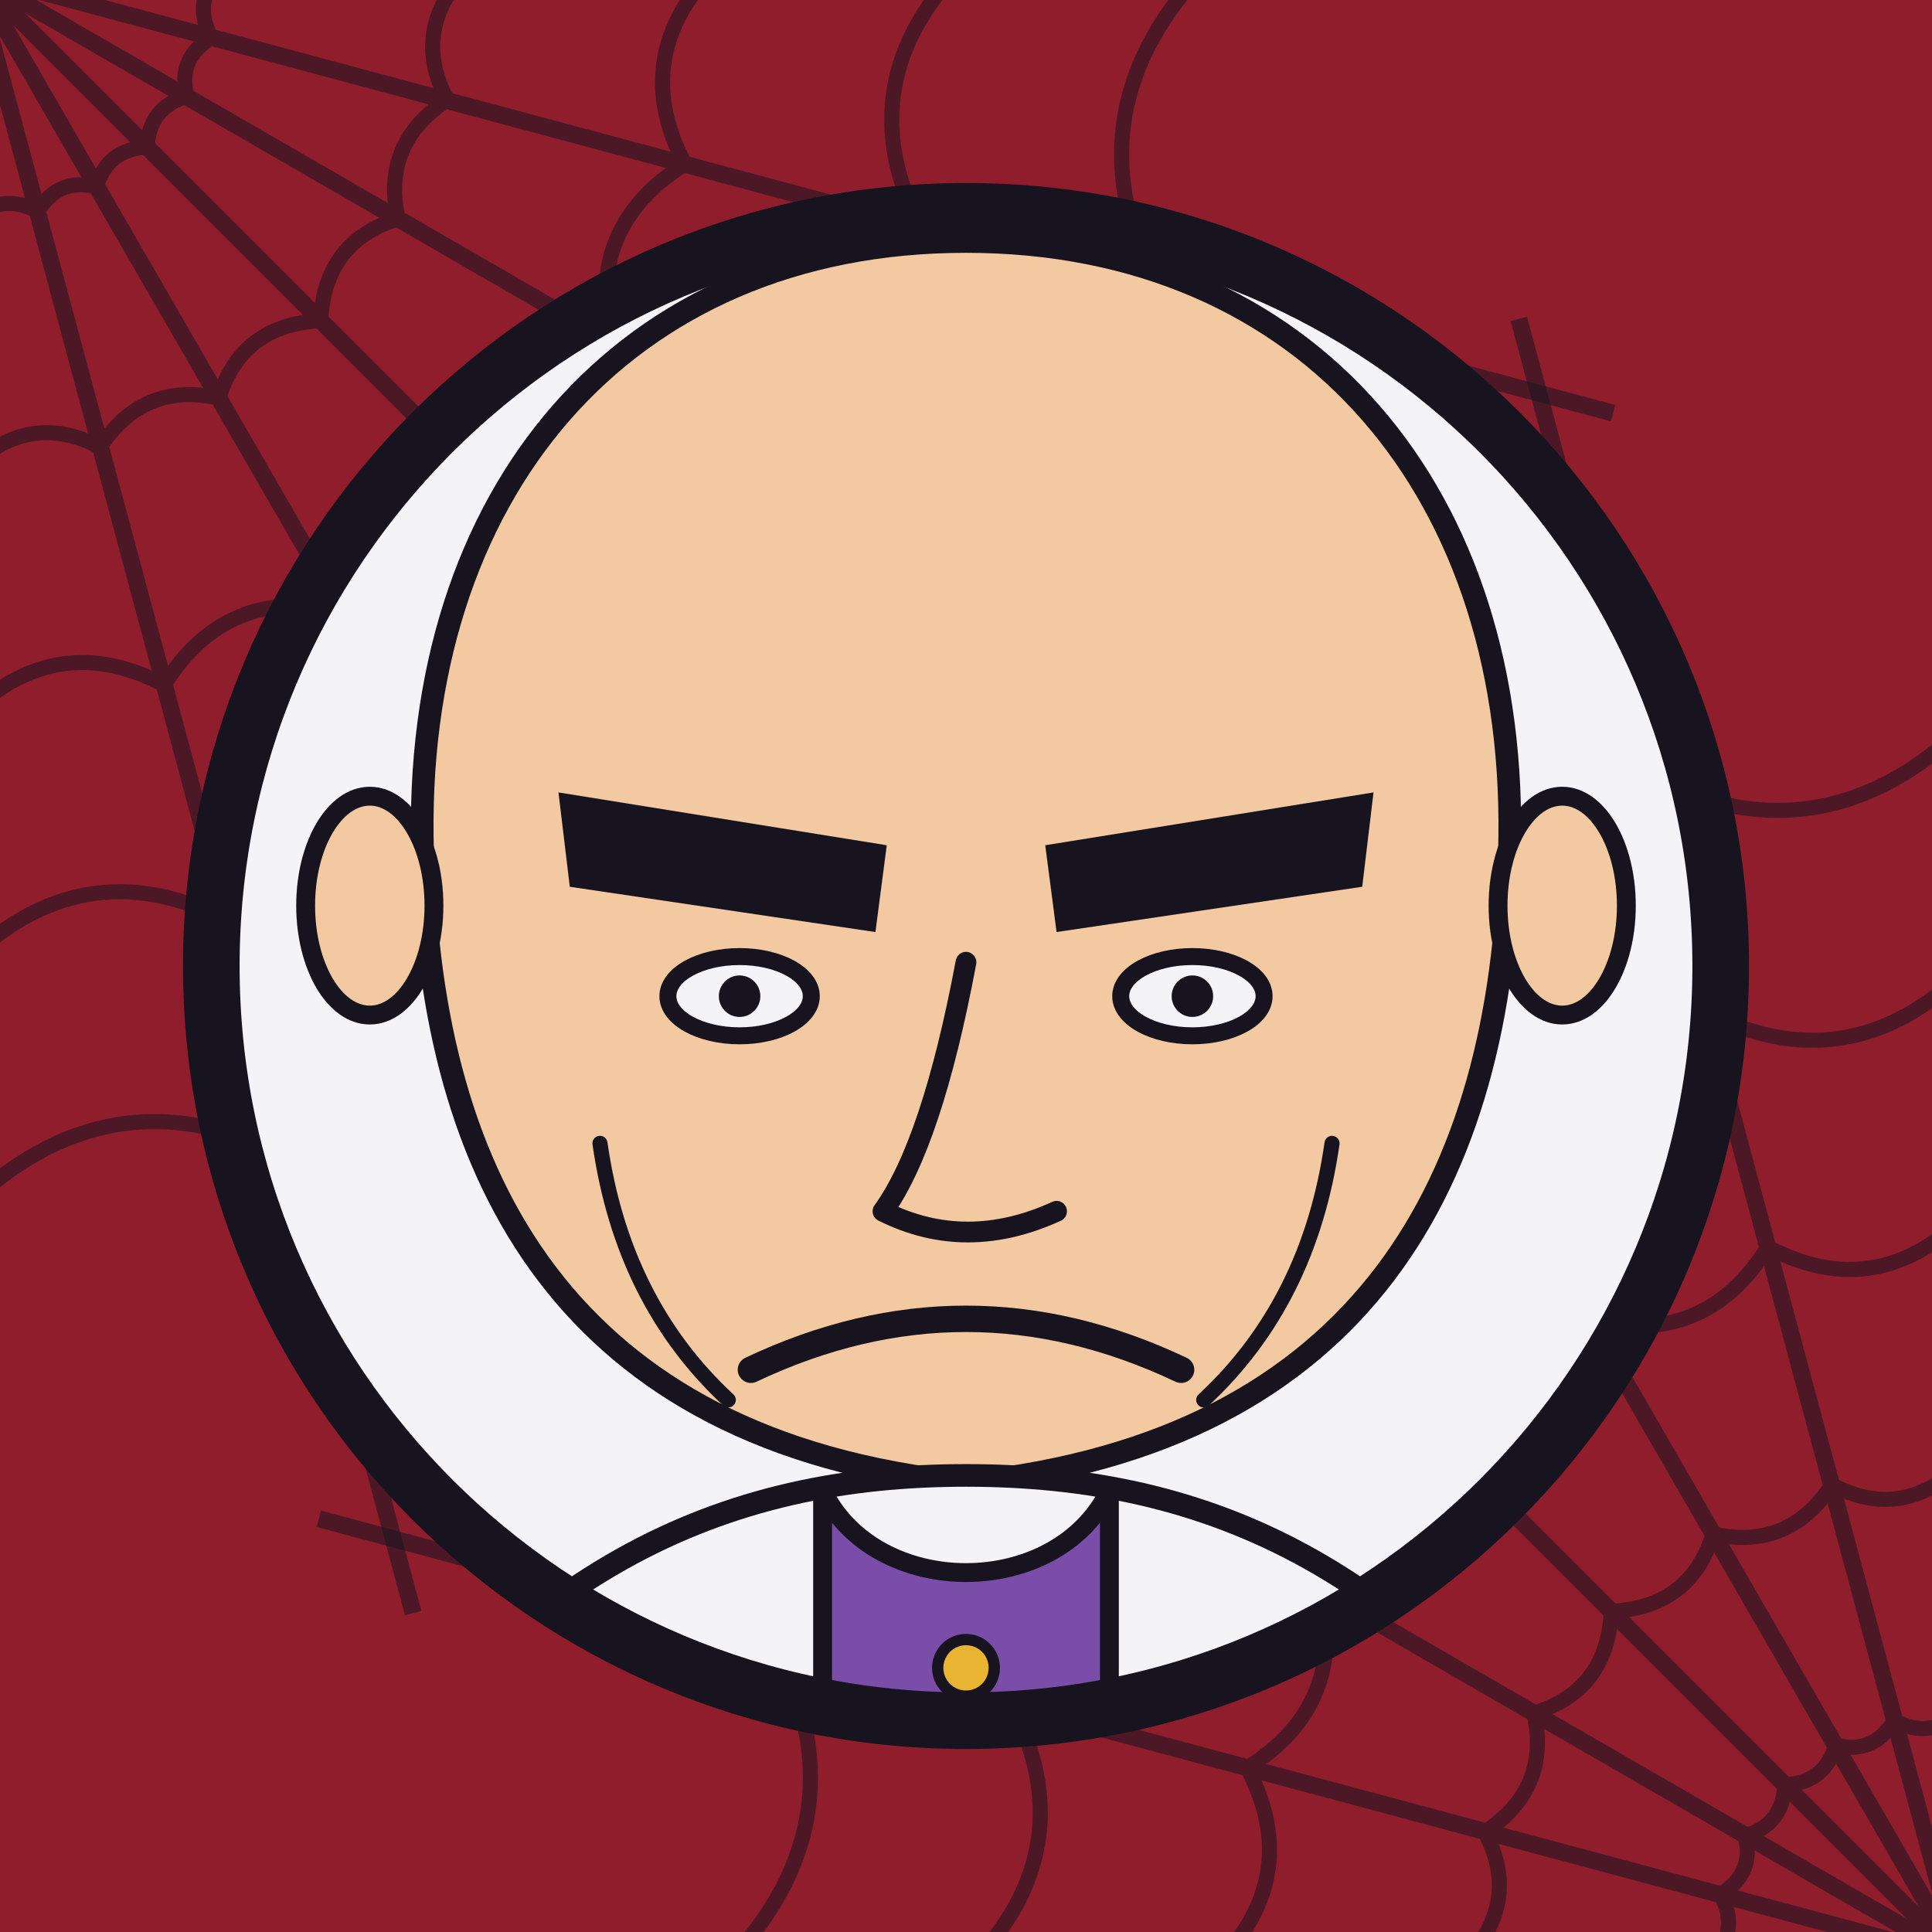
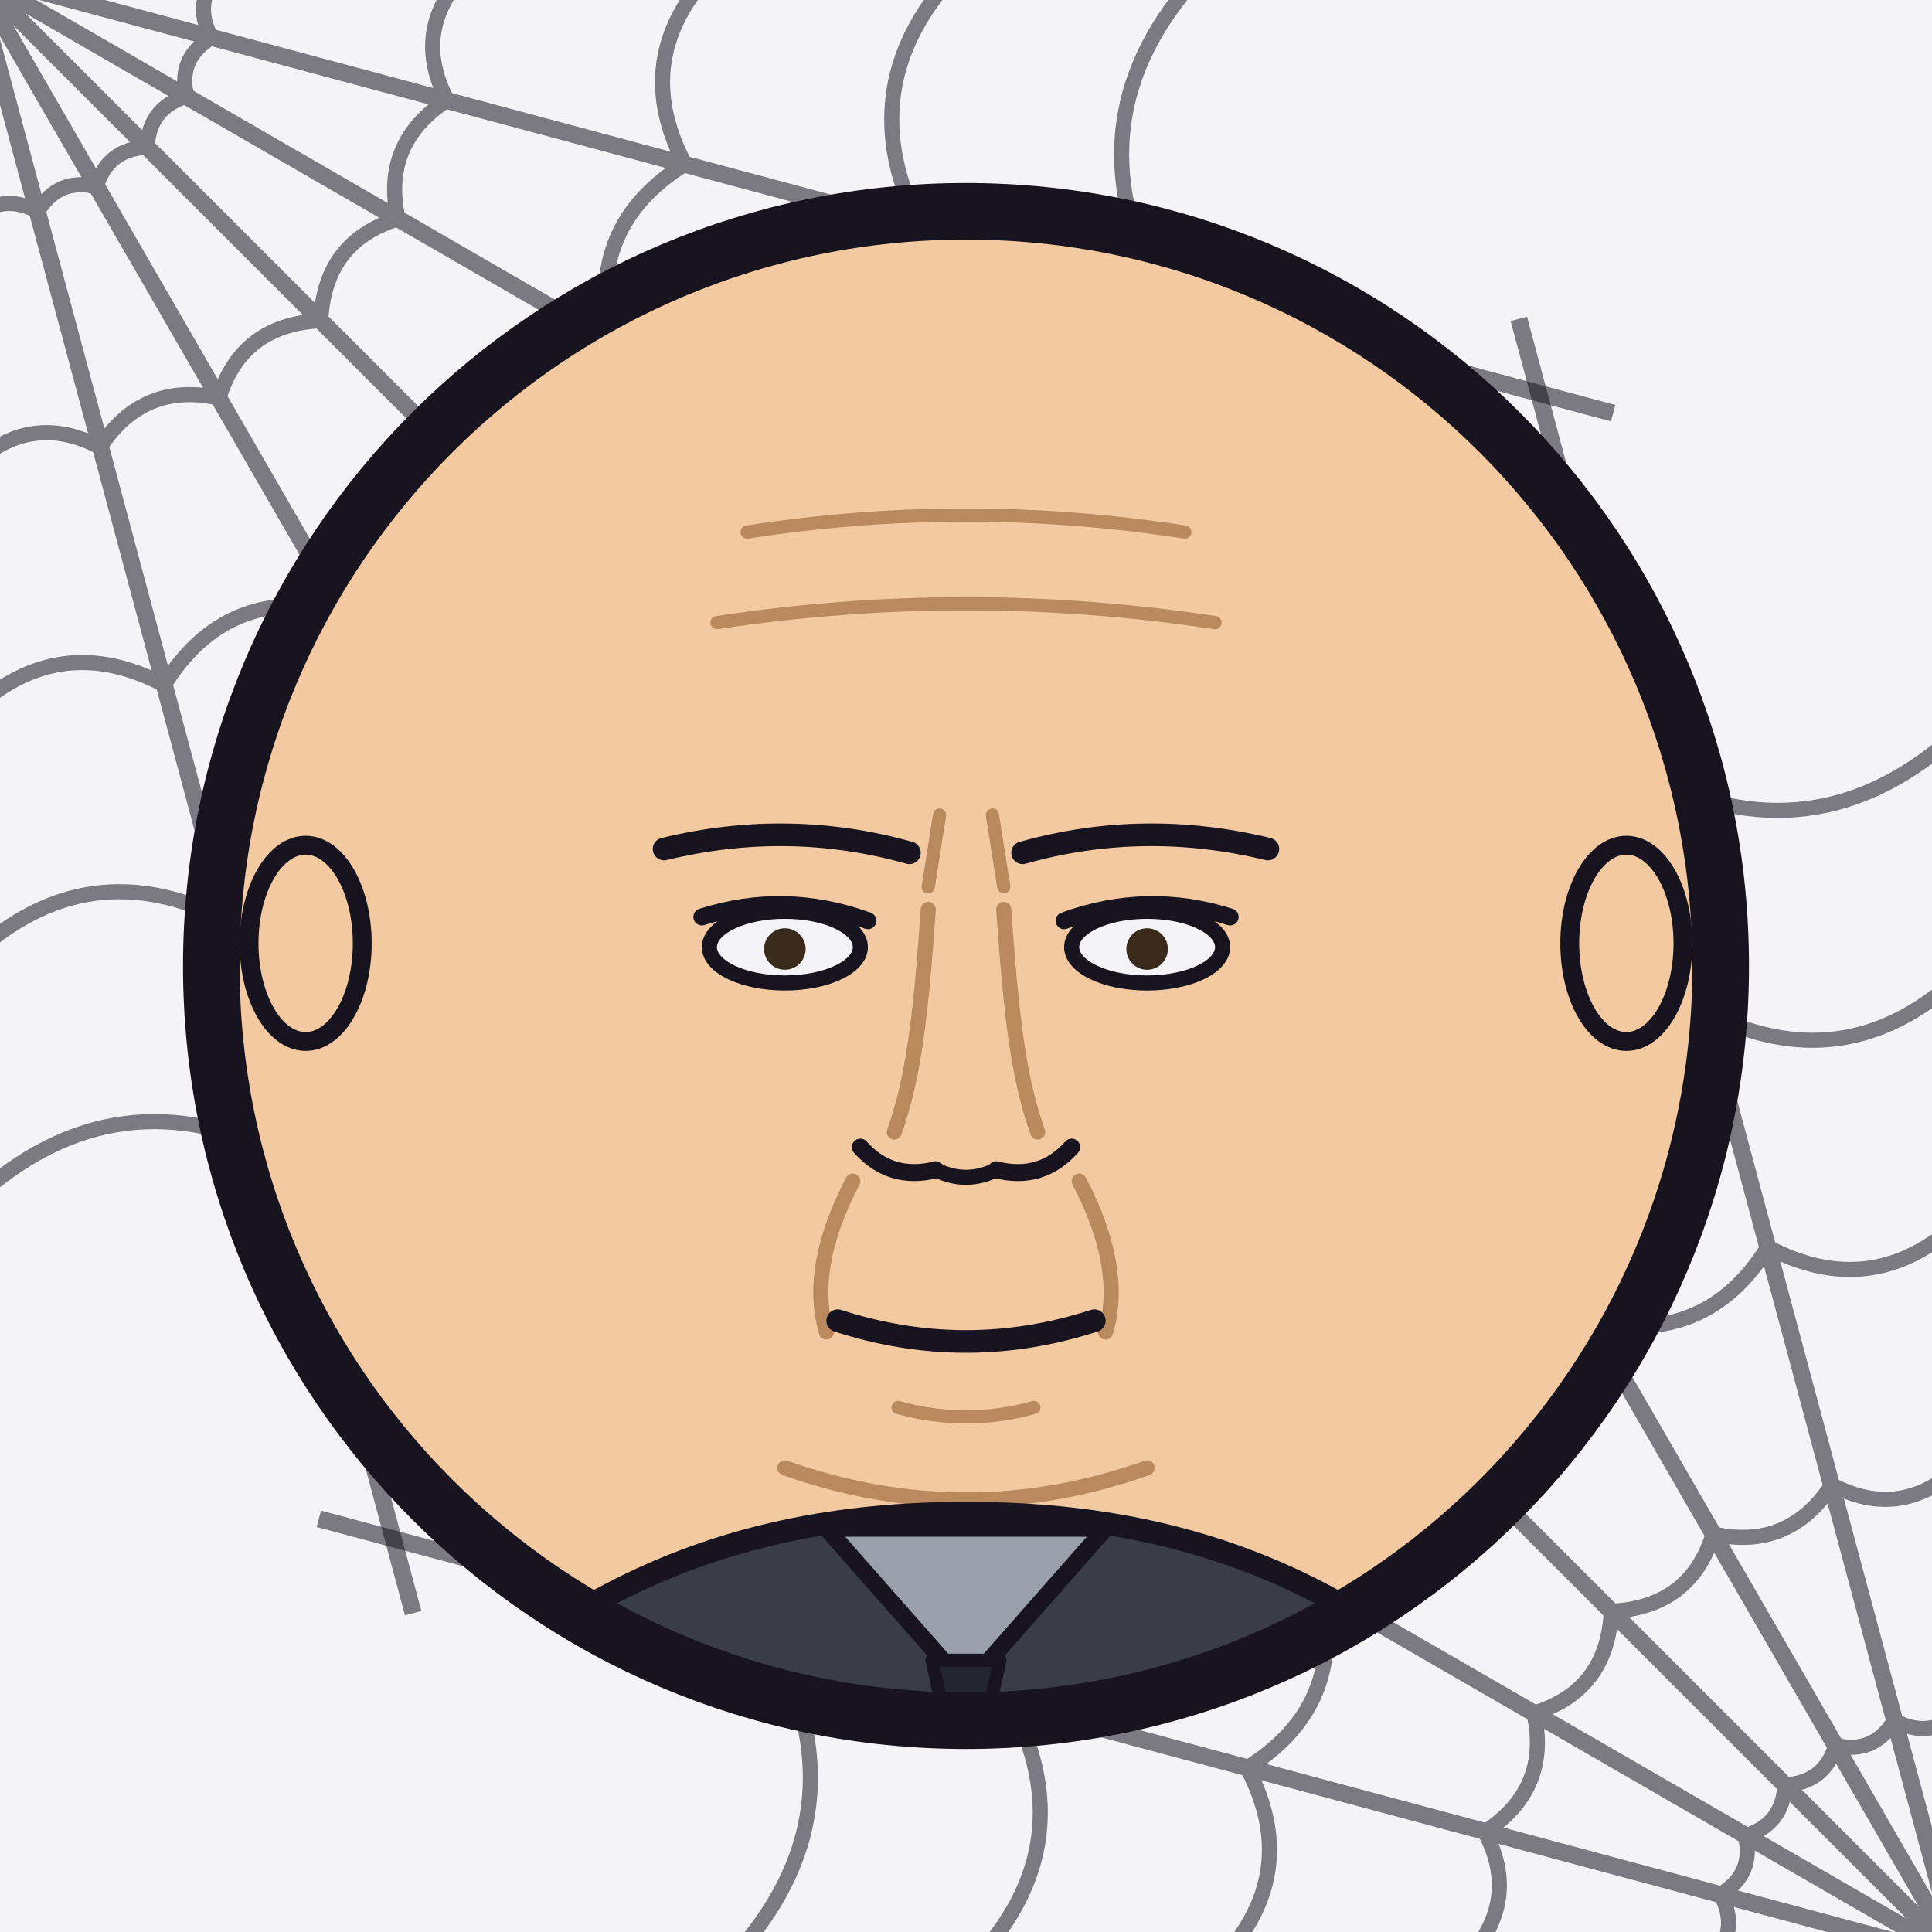
<svg xmlns="http://www.w3.org/2000/svg" viewBox="0 0 1024 1024">
-   <rect x="0" y="0" width="1024" height="1024" fill="#8f1d2c" />
+   <rect x="0" y="0" width="1024" height="1024" fill="#f4f4f8" />
  <g stroke="#17141f" fill="none" opacity="0.55">
    <line x1="-14" y1="-14" x2="886" y2="-14" stroke-width="9" />
    <line x1="-14" y1="-14" x2="855" y2="219" stroke-width="9" />
    <line x1="-14" y1="-14" x2="765" y2="436" stroke-width="9" />
    <line x1="-14" y1="-14" x2="622" y2="622" stroke-width="9" />
    <line x1="-14" y1="-14" x2="436" y2="765" stroke-width="9" />
    <line x1="-14" y1="-14" x2="219" y2="855" stroke-width="9" />
    <line x1="-14" y1="-14" x2="-14" y2="886" stroke-width="9" />
    <path d="M 116 -14 Q 102 1 112 20" stroke-width="8" />
    <path d="M 112 20 Q 94 31 99 51" stroke-width="8" />
    <path d="M 99 51 Q 79 57 78 78" stroke-width="8" />
    <path d="M 78 78 Q 57 79 51 99" stroke-width="8" />
    <path d="M 51 99 Q 31 94 20 112" stroke-width="8" />
    <path d="M 20 112 Q 1 102 -14 116" stroke-width="8" />
    <path d="M 246 -14 Q 218 17 237 53" stroke-width="8" />
    <path d="M 237 53 Q 202 76 211 116" stroke-width="8" />
    <path d="M 211 116 Q 172 128 170 170" stroke-width="8" />
    <path d="M 170 170 Q 128 172 116 211" stroke-width="8" />
    <path d="M 116 211 Q 76 202 53 237" stroke-width="8" />
    <path d="M 53 237 Q 17 218 -14 246" stroke-width="8" />
    <path d="M 376 -14 Q 334 32 363 87" stroke-width="8" />
    <path d="M 363 87 Q 310 120 324 181" stroke-width="8" />
    <path d="M 324 181 Q 264 200 262 262" stroke-width="8" />
    <path d="M 262 262 Q 200 264 181 324" stroke-width="8" />
    <path d="M 181 324 Q 120 310 87 363" stroke-width="8" />
    <path d="M 87 363 Q 32 334 -14 376" stroke-width="8" />
    <path d="M 506 -14 Q 450 47 488 121" stroke-width="8" />
    <path d="M 488 121 Q 418 165 436 246" stroke-width="8" />
    <path d="M 436 246 Q 357 271 354 354" stroke-width="8" />
    <path d="M 354 354 Q 271 357 246 436" stroke-width="8" />
    <path d="M 246 436 Q 165 418 121 488" stroke-width="8" />
    <path d="M 121 488 Q 47 450 -14 506" stroke-width="8" />
    <path d="M 636 -14 Q 566 62 614 154" stroke-width="8" />
    <path d="M 614 154 Q 526 210 549 311" stroke-width="8" />
    <path d="M 549 311 Q 450 342 446 446" stroke-width="8" />
    <path d="M 446 446 Q 342 450 311 549" stroke-width="8" />
    <path d="M 311 549 Q 210 526 154 614" stroke-width="8" />
    <path d="M 154 614 Q 62 566 -14 636" stroke-width="8" />
  </g>
  <g stroke="#17141f" fill="none" opacity="0.55">
    <line x1="1038" y1="1038" x2="138" y2="1038" stroke-width="9" />
    <line x1="1038" y1="1038" x2="169" y2="805" stroke-width="9" />
    <line x1="1038" y1="1038" x2="259" y2="588" stroke-width="9" />
    <line x1="1038" y1="1038" x2="402" y2="402" stroke-width="9" />
    <line x1="1038" y1="1038" x2="588" y2="259" stroke-width="9" />
    <line x1="1038" y1="1038" x2="805" y2="169" stroke-width="9" />
    <line x1="1038" y1="1038" x2="1038" y2="138" stroke-width="9" />
    <path d="M 908 1038 Q 922 1023 912 1004" stroke-width="8" />
    <path d="M 912 1004 Q 930 993 925 973" stroke-width="8" />
    <path d="M 925 973 Q 945 967 946 946" stroke-width="8" />
    <path d="M 946 946 Q 967 945 973 925" stroke-width="8" />
    <path d="M 973 925 Q 993 930 1004 912" stroke-width="8" />
    <path d="M 1004 912 Q 1023 922 1038 908" stroke-width="8" />
    <path d="M 778 1038 Q 806 1007 787 971" stroke-width="8" />
    <path d="M 787 971 Q 822 948 813 908" stroke-width="8" />
    <path d="M 813 908 Q 852 896 854 854" stroke-width="8" />
    <path d="M 854 854 Q 896 852 908 813" stroke-width="8" />
    <path d="M 908 813 Q 948 822 971 787" stroke-width="8" />
    <path d="M 971 787 Q 1007 806 1038 778" stroke-width="8" />
    <path d="M 648 1038 Q 690 992 661 937" stroke-width="8" />
    <path d="M 661 937 Q 714 904 700 843" stroke-width="8" />
    <path d="M 700 843 Q 760 824 762 762" stroke-width="8" />
    <path d="M 762 762 Q 824 760 843 700" stroke-width="8" />
    <path d="M 843 700 Q 904 714 937 661" stroke-width="8" />
    <path d="M 937 661 Q 992 690 1038 648" stroke-width="8" />
    <path d="M 518 1038 Q 574 977 536 903" stroke-width="8" />
    <path d="M 536 903 Q 606 859 588 778" stroke-width="8" />
    <path d="M 588 778 Q 667 753 670 670" stroke-width="8" />
    <path d="M 670 670 Q 753 667 778 588" stroke-width="8" />
    <path d="M 778 588 Q 859 606 903 536" stroke-width="8" />
    <path d="M 903 536 Q 977 574 1038 518" stroke-width="8" />
    <path d="M 388 1038 Q 458 962 410 870" stroke-width="8" />
    <path d="M 410 870 Q 498 814 475 713" stroke-width="8" />
    <path d="M 475 713 Q 574 682 578 578" stroke-width="8" />
    <path d="M 578 578 Q 682 574 713 475" stroke-width="8" />
    <path d="M 713 475 Q 814 498 870 410" stroke-width="8" />
    <path d="M 870 410 Q 962 458 1038 388" stroke-width="8" />
  </g>
  <clipPath id="face">
    <circle cx="512" cy="512" r="400" />
  </clipPath>
-   <circle cx="512" cy="512" r="400" fill="#f4f4f8" />
+   <circle cx="512" cy="512" r="400" fill="#f2c9a0" />
  <g clip-path="url(#face)" stroke-linejoin="round" stroke-linecap="round">
-     <path d="M 512 128 C 330 128, 218 262, 224 452 C 228 624, 300 764, 512 786 C 724 764, 796 624, 800 452 C 806 262, 694 128, 512 128 Z" fill="#f2c9a0" stroke="#17141f" stroke-width="12" />
-     <ellipse cx="196" cy="480" rx="34" ry="58" fill="#f2c9a0" stroke="#17141f" stroke-width="10" />
-     <ellipse cx="828" cy="480" rx="34" ry="58" fill="#f2c9a0" stroke="#17141f" stroke-width="10" />
-     <path d="M 296 420 L 470 448 L 464 494 L 302 470 Z" fill="#17141f" />
-     <path d="M 728 420 L 554 448 L 560 494 L 722 470 Z" fill="#17141f" />
-     <ellipse cx="392" cy="528" rx="38" ry="21" fill="#f4f4f8" stroke="#17141f" stroke-width="9" />
-     <ellipse cx="632" cy="528" rx="38" ry="21" fill="#f4f4f8" stroke="#17141f" stroke-width="9" />
-     <ellipse cx="392" cy="528" rx="11" ry="11" fill="#17141f" />
-     <ellipse cx="632" cy="528" rx="11" ry="11" fill="#17141f" />
-     <path d="M 512 510 Q 494 606 468 642 Q 512 664 560 642" fill="none" stroke="#17141f" stroke-width="11" />
-     <path d="M 398 726 Q 512 672 626 726" fill="none" stroke="#17141f" stroke-width="14" />
-     <path d="M 318 606 Q 330 690 386 742" fill="none" stroke="#17141f" stroke-width="8" />
-     <path d="M 706 606 Q 694 690 638 742" fill="none" stroke="#17141f" stroke-width="8" />
-     <path d="M 160 1000 C 268 828, 386 782, 512 782 C 638 782, 756 828, 864 1000 Z" fill="#f4f4f8" stroke="#17141f" stroke-width="12" />
-     <path d="M 436 790 C 464 848, 560 848, 588 790 L 588 940 C 536 976, 488 976, 436 940 Z" fill="#7a4ea8" stroke="#17141f" stroke-width="10" />
-     <ellipse cx="512" cy="884" rx="15" ry="15" fill="#e8b431" stroke="#17141f" stroke-width="6" />
+     <ellipse cx="162" cy="500" rx="30" ry="52" fill="#f2c9a0" stroke="#17141f" stroke-width="10" />
+     <ellipse cx="862" cy="500" rx="30" ry="52" fill="#f2c9a0" stroke="#17141f" stroke-width="10" />
+     <path d="M 396 282 Q 512 264 628 282" fill="none" stroke="#b98a5e" stroke-width="7" />
+     <path d="M 380 330 Q 512 310 644 330" fill="none" stroke="#b98a5e" stroke-width="7" />
+     <path d="M 352 450 Q 418 434 482 452" fill="none" stroke="#17141f" stroke-width="12" />
+     <path d="M 672 450 Q 606 434 542 452" fill="none" stroke="#17141f" stroke-width="12" />
+     <path d="M 498 432 L 492 470" fill="none" stroke="#b98a5e" stroke-width="7" />
+     <path d="M 526 432 L 532 470" fill="none" stroke="#b98a5e" stroke-width="7" />
+     <path d="M 372 486 Q 416 472 460 488" fill="none" stroke="#17141f" stroke-width="9" />
+     <path d="M 652 486 Q 608 472 564 488" fill="none" stroke="#17141f" stroke-width="9" />
+     <ellipse cx="416" cy="502" rx="40" ry="19" fill="#f4f4f8" stroke="#17141f" stroke-width="8" />
+     <ellipse cx="608" cy="502" rx="40" ry="19" fill="#f4f4f8" stroke="#17141f" stroke-width="8" />
+     <ellipse cx="416" cy="503" rx="11" ry="11" fill="#3a2a1c" />
+     <ellipse cx="608" cy="503" rx="11" ry="11" fill="#3a2a1c" />
+     <path d="M 492 482 C 488 540, 484 572, 474 600" fill="none" stroke="#b98a5e" stroke-width="8" />
+     <path d="M 532 482 C 536 540, 540 572, 550 600" fill="none" stroke="#b98a5e" stroke-width="8" />
+     <path d="M 456 608 Q 472 626 496 620" fill="none" stroke="#17141f" stroke-width="9" />
+     <path d="M 568 608 Q 552 626 528 620" fill="none" stroke="#17141f" stroke-width="9" />
+     <path d="M 496 620 Q 512 628 528 620" fill="none" stroke="#17141f" stroke-width="8" />
+     <path d="M 452 626 Q 428 672 438 706" fill="none" stroke="#b98a5e" stroke-width="8" />
+     <path d="M 572 626 Q 596 672 586 706" fill="none" stroke="#b98a5e" stroke-width="8" />
+     <path d="M 444 700 Q 512 722 580 700" fill="none" stroke="#17141f" stroke-width="12" />
+     <path d="M 476 746 Q 512 756 548 746" fill="none" stroke="#b98a5e" stroke-width="7" />
+     <path d="M 416 778 Q 512 812 608 778" fill="none" stroke="#b98a5e" stroke-width="8" />
+     <path d="M 150 1010 C 260 848, 380 802, 512 802 C 644 802, 764 848, 874 1010 Z" fill="#3a3d46" stroke="#17141f" stroke-width="12" />
+     <path d="M 438 810 L 512 894 L 586 810 Z" fill="#9aa0aa" stroke="#17141f" stroke-width="9" />
+     <path d="M 494 880 L 530 880 L 522 916 L 502 916 Z" fill="#23262e" stroke="#17141f" stroke-width="7" />
  </g>
  <circle cx="512" cy="512" r="400" fill="none" stroke="#17141f" stroke-width="30" />
</svg>
